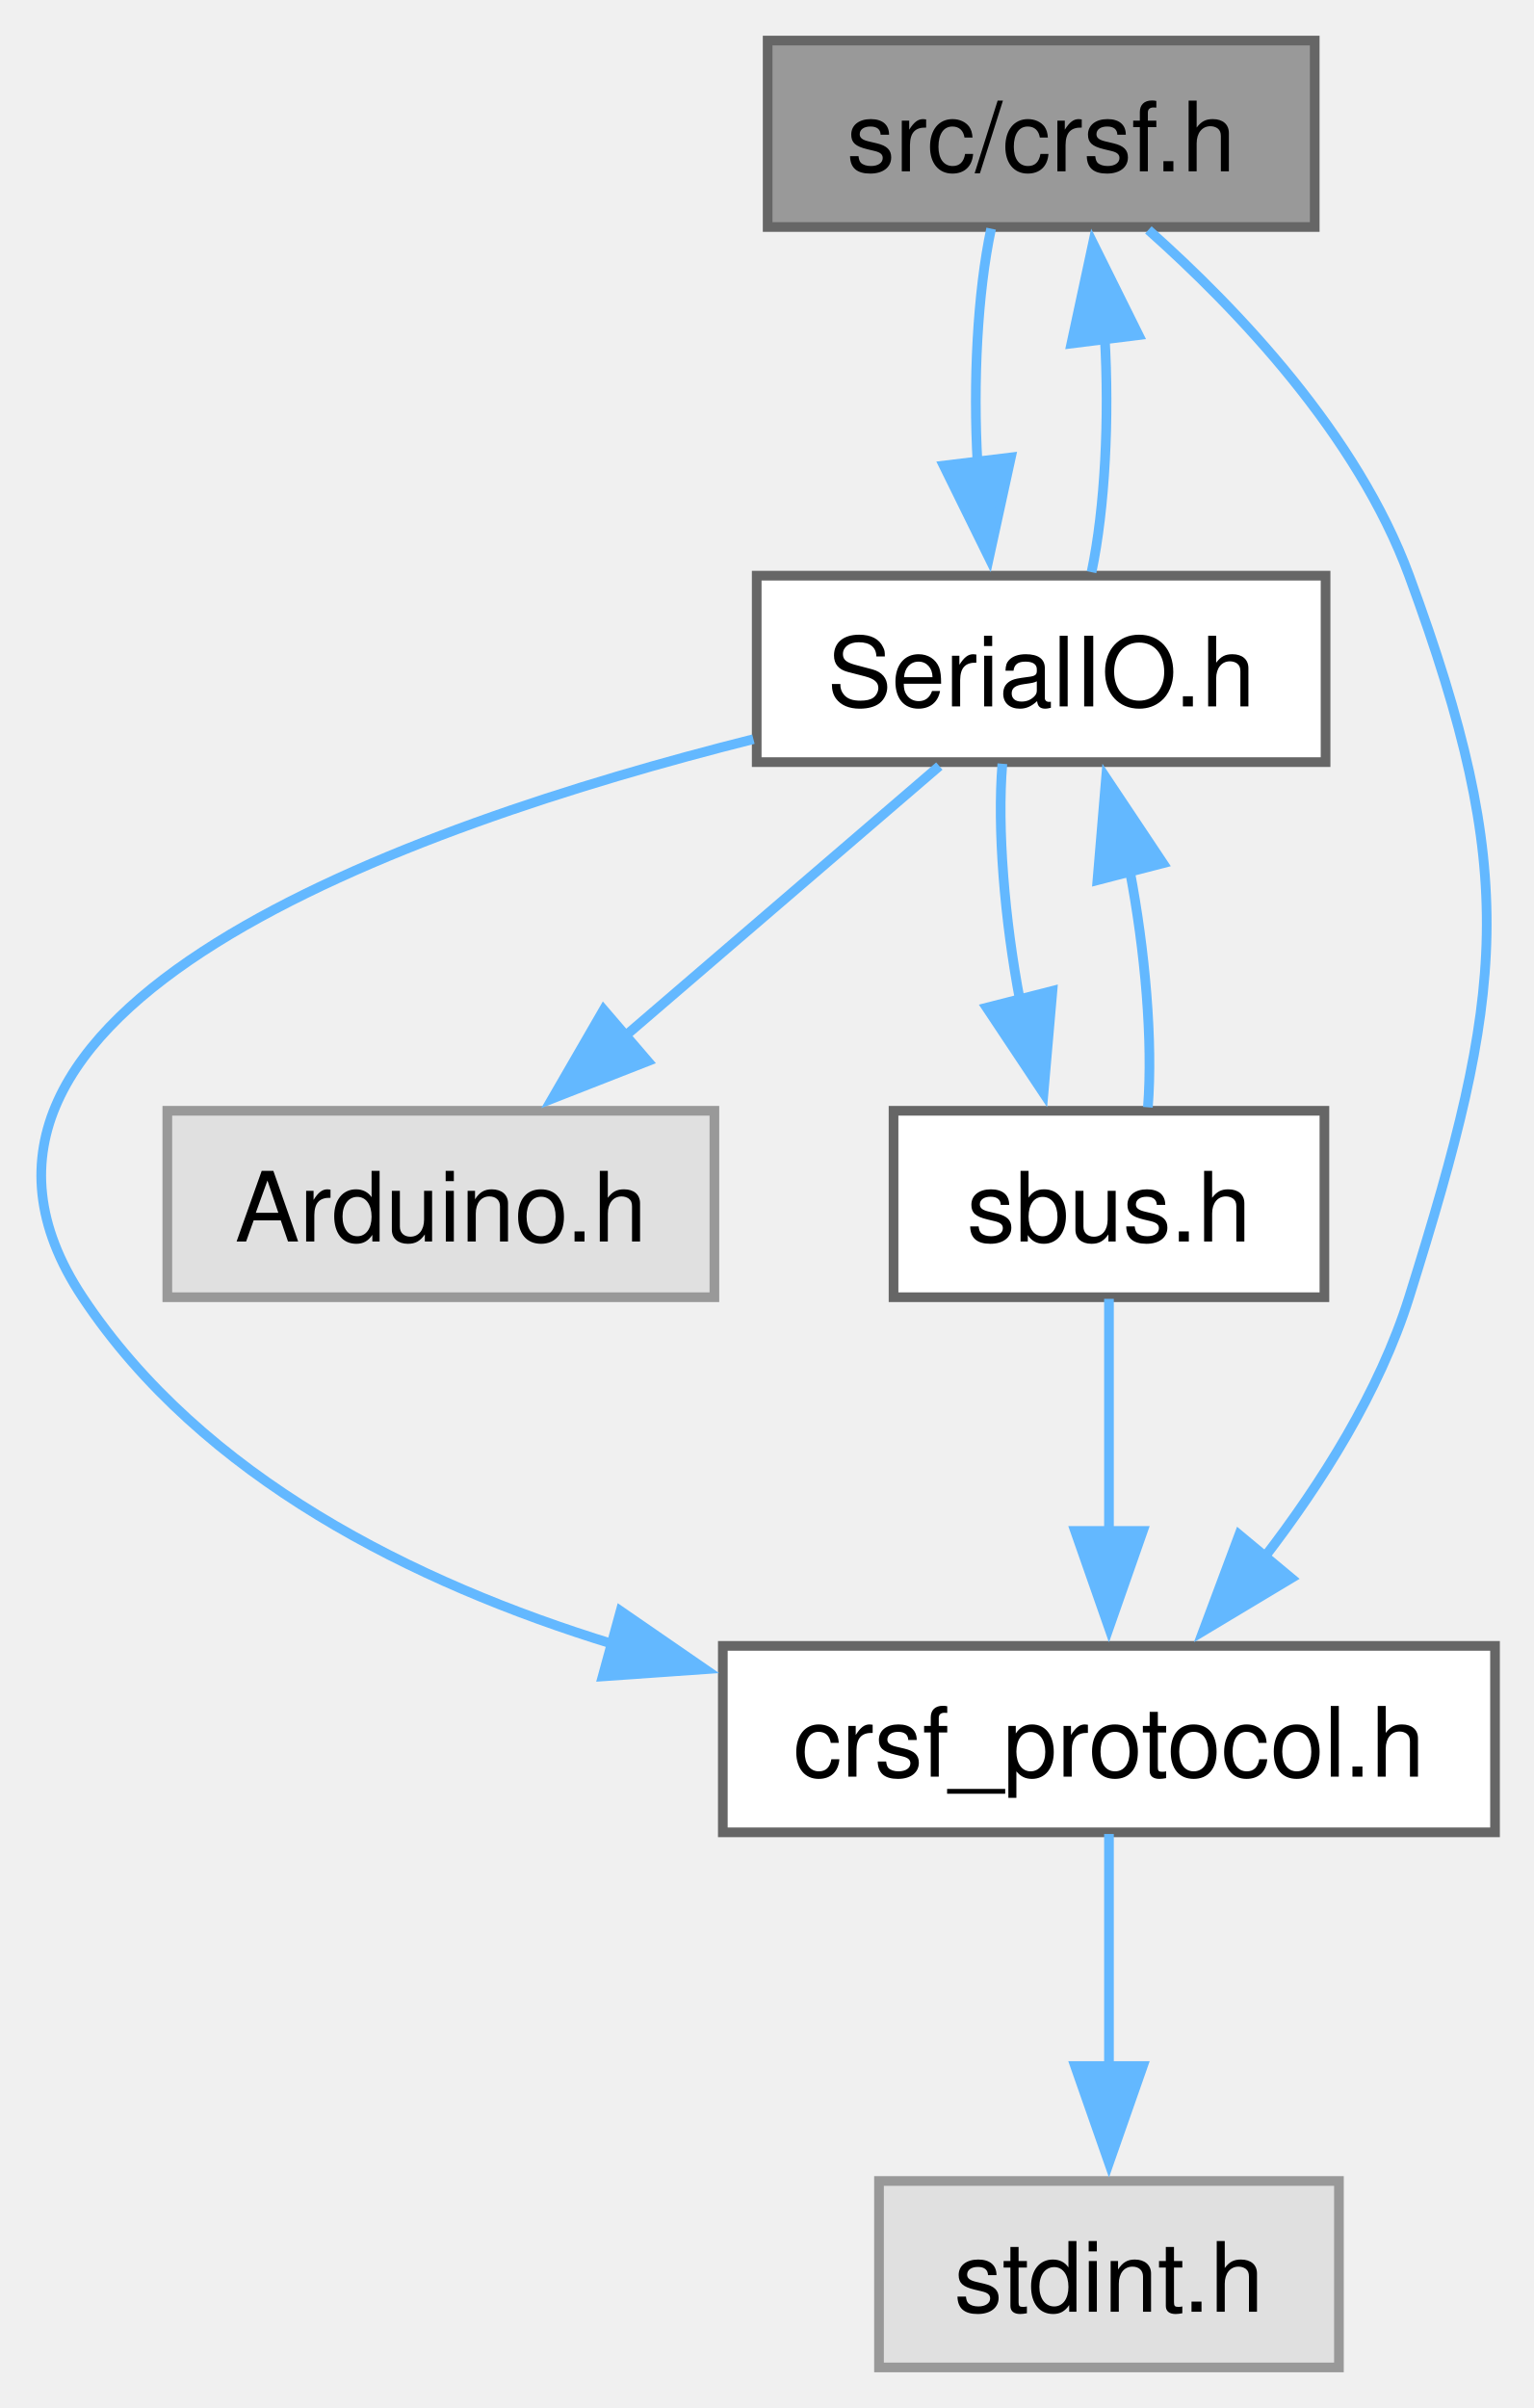
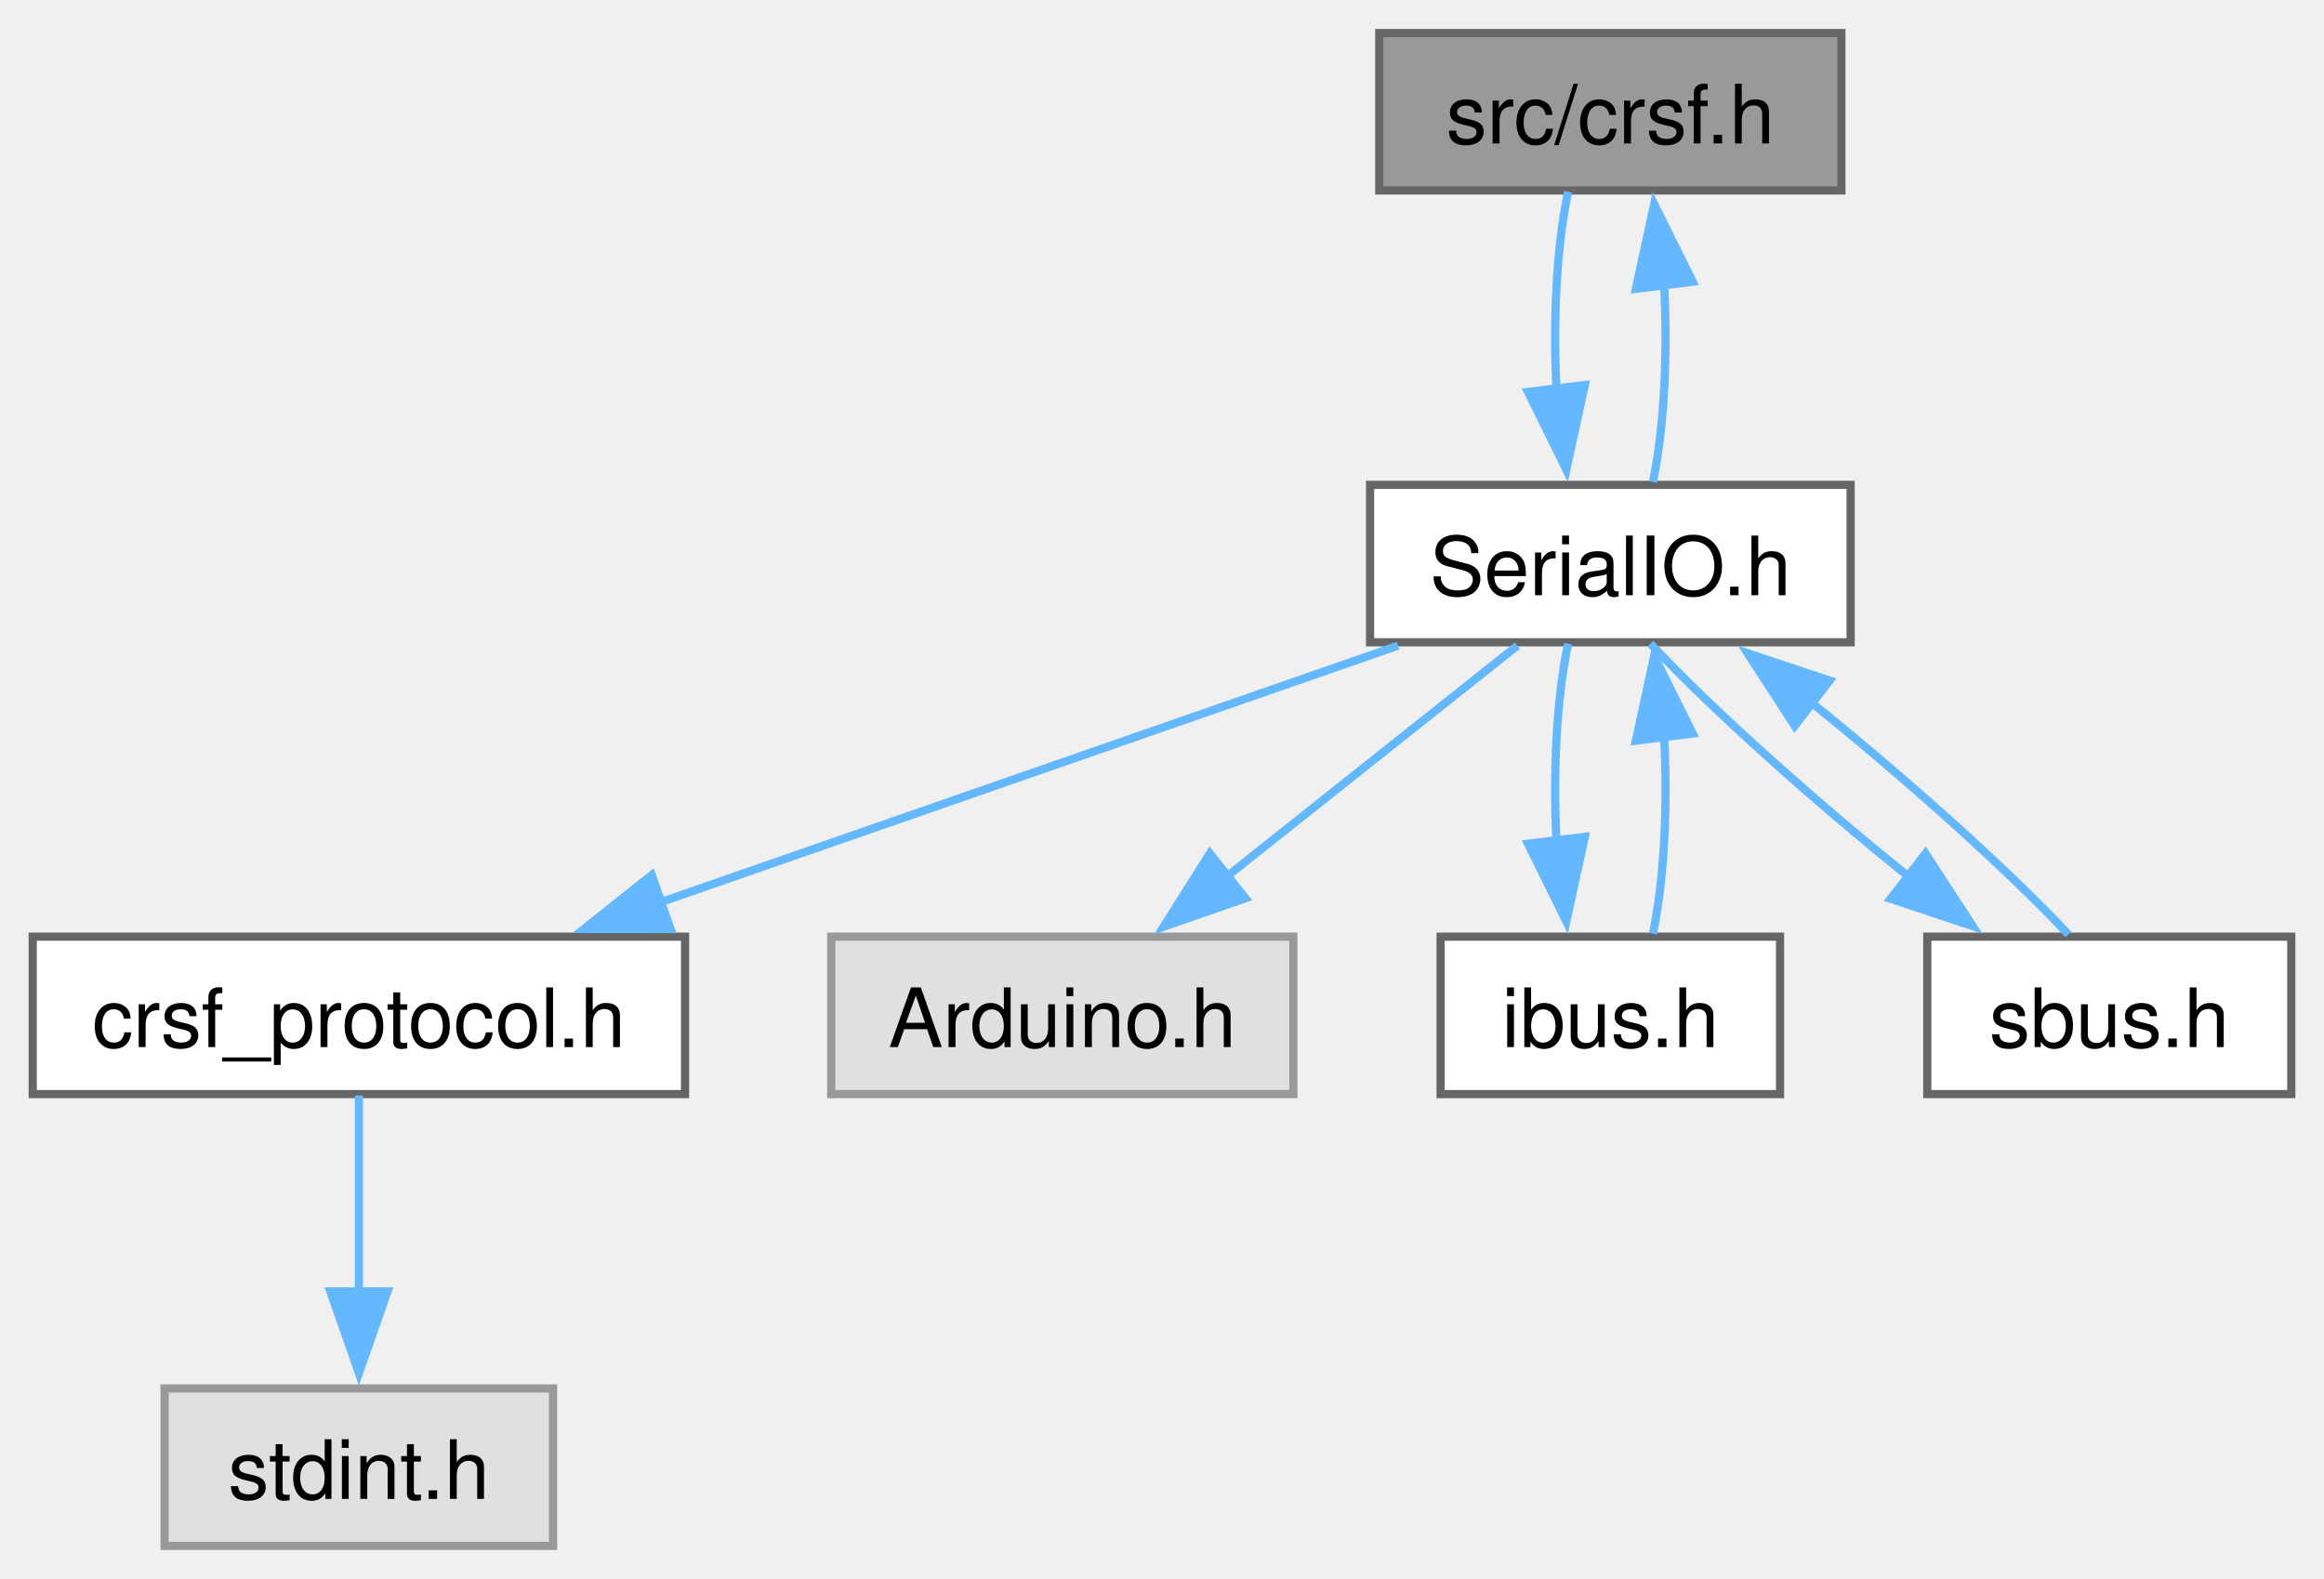
- <svg xmlns="http://www.w3.org/2000/svg" xmlns:xlink="http://www.w3.org/1999/xlink" width="158pt" height="248pt" viewBox="0.00 0.00 158.40 248.25">
-   <g id="graph0" class="graph" transform="scale(1 1) rotate(0) translate(4 244.25)">
+ <svg xmlns="http://www.w3.org/2000/svg" xmlns:xlink="http://www.w3.org/1999/xlink" width="284pt" height="193pt" viewBox="0.00 0.00 284.12 193.00">
+   <g id="graph0" class="graph" transform="scale(1 1) rotate(0) translate(4 189)">
    <g id="Node000001" class="node">
      <g id="a_Node000001">
        <a xlink:title="Header file for the CRSF protocol implementation.">
-           <polygon fill="#999999" stroke="#666666" points="131.78,-240.25 75.28,-240.25 75.28,-221 131.78,-221 131.78,-240.25" />
-           <text text-anchor="middle" x="103.53" y="-226.75" font-family="Helvetica,sans-Serif" font-size="10.00">src/crsf.h</text>
+           <polygon fill="#999999" stroke="#666666" points="221.12,-185 164.62,-185 164.62,-165.75 221.12,-165.75 221.12,-185" />
+           <text text-anchor="middle" x="192.88" y="-171.5" font-family="Helvetica,sans-Serif" font-size="10.00">src/crsf.h</text>
        </a>
      </g>
    </g>
    <g id="Node000002" class="node">
      <g id="a_Node000002">
        <a xlink:href="SerialIO_8h.html" target="_top" xlink:title="Header file for serial input/output (IO) functionality.">
-           <polygon fill="white" stroke="#666666" points="132.9,-185 74.15,-185 74.15,-165.75 132.9,-165.75 132.9,-185" />
-           <text text-anchor="middle" x="103.53" y="-171.5" font-family="Helvetica,sans-Serif" font-size="10.00">SerialIO.h</text>
+           <polygon fill="white" stroke="#666666" points="222.25,-129.75 163.5,-129.75 163.5,-110.5 222.25,-110.5 222.25,-129.75" />
+           <text text-anchor="middle" x="192.88" y="-116.25" font-family="Helvetica,sans-Serif" font-size="10.00">SerialIO.h</text>
        </a>
      </g>
    </g>
    <g id="edge1_Node000001_Node000002" class="edge">
      <g id="a_edge1_Node000001_Node000002">
        <a xlink:title=" ">
-           <path fill="none" stroke="#63b8ff" d="M98.36,-220.83C96.95,-214.24 96.48,-204.96 96.96,-196.57" />
-           <polygon fill="#63b8ff" stroke="#63b8ff" points="100.4,-197.21 98.14,-186.86 93.46,-196.37 100.4,-197.21" />
+           <path fill="none" stroke="#63b8ff" d="M187.71,-165.58C186.3,-158.99 185.83,-149.71 186.3,-141.32" />
+           <polygon fill="#63b8ff" stroke="#63b8ff" points="189.75,-141.96 187.49,-131.61 182.8,-141.12 189.75,-141.96" />
+         </a>
+       </g>
+     </g>
+     <g id="edge5_Node000002_Node000001" class="edge">
+       <g id="a_edge5_Node000002_Node000001">
+         <a xlink:title=" ">
+           <path fill="none" stroke="#63b8ff" d="M198.08,-130.11C199.47,-136.75 199.92,-146.05 199.43,-154.42" />
+           <polygon fill="#63b8ff" stroke="#63b8ff" points="195.99,-153.72 198.23,-164.08 202.94,-154.59 195.99,-153.72" />
        </a>
      </g>
    </g>
    <g id="Node000003" class="node">
      <g id="a_Node000003">
        <a xlink:href="crsf__protocol_8h.html" target="_top" xlink:title="Header file for the CRSF protocol implementation.">
-           <polygon fill="white" stroke="#666666" points="150.4,-74.5 70.65,-74.5 70.65,-55.25 150.4,-55.25 150.4,-74.5" />
-           <text text-anchor="middle" x="110.53" y="-61" font-family="Helvetica,sans-Serif" font-size="10.00">crsf_protocol.h</text>
-         </a>
-       </g>
-     </g>
-     <g id="edge9_Node000001_Node000003" class="edge">
-       <g id="a_edge9_Node000001_Node000003">
-         <a xlink:title=" ">
-           <path fill="none" stroke="#63b8ff" d="M114.6,-220.7C123.79,-212.53 136.19,-199.52 141.53,-185 152.97,-153.93 151.43,-142.1 141.53,-110.5 138.47,-100.75 132.46,-91.27 126.53,-83.57" />
-           <polygon fill="#63b8ff" stroke="#63b8ff" points="129.36,-81.49 120.27,-76.04 123.98,-85.97 129.36,-81.49" />
-         </a>
-       </g>
-     </g>
-     <g id="edge5_Node000002_Node000001" class="edge">
-       <g id="a_edge5_Node000002_Node000001">
-         <a xlink:title=" ">
-           <path fill="none" stroke="#63b8ff" d="M108.73,-185.36C110.13,-192 110.58,-201.3 110.09,-209.67" />
-           <polygon fill="#63b8ff" stroke="#63b8ff" points="106.65,-208.97 108.88,-219.33 113.59,-209.84 106.65,-208.97" />
+           <polygon fill="white" stroke="#666666" points="79.75,-74.5 0,-74.5 0,-55.25 79.75,-55.25 79.75,-74.5" />
+           <text text-anchor="middle" x="39.88" y="-61" font-family="Helvetica,sans-Serif" font-size="10.00">crsf_protocol.h</text>
        </a>
      </g>
    </g>
    <g id="edge2_Node000002_Node000003" class="edge">
      <g id="a_edge2_Node000002_Node000003">
        <a xlink:title=" ">
-           <path fill="none" stroke="#63b8ff" d="M73.81,-168.12C37.96,-159.11 -15.22,-140.23 4.53,-110.5 16.89,-91.89 38.69,-81.02 59.32,-74.68" />
-           <polygon fill="#63b8ff" stroke="#63b8ff" points="60.09,-78.1 68.81,-72.09 58.24,-71.35 60.09,-78.1" />
+           <path fill="none" stroke="#63b8ff" d="M166.92,-110.09C142.08,-101.45 104.38,-88.32 76.49,-78.62" />
+           <polygon fill="#63b8ff" stroke="#63b8ff" points="77.98,-75.43 67.39,-75.45 75.68,-82.04 77.98,-75.43" />
        </a>
      </g>
    </g>
    <g id="Node000005" class="node">
      <g id="a_Node000005">
        <a xlink:title=" ">
-           <polygon fill="#e0e0e0" stroke="#999999" points="69.78,-129.75 13.28,-129.75 13.28,-110.5 69.78,-110.5 69.78,-129.75" />
-           <text text-anchor="middle" x="41.53" y="-116.25" font-family="Helvetica,sans-Serif" font-size="10.00">Arduino.h</text>
+           <polygon fill="#e0e0e0" stroke="#999999" points="154.12,-74.5 97.62,-74.5 97.62,-55.25 154.12,-55.25 154.12,-74.5" />
+           <text text-anchor="middle" x="125.88" y="-61" font-family="Helvetica,sans-Serif" font-size="10.00">Arduino.h</text>
        </a>
      </g>
    </g>
    <g id="edge4_Node000002_Node000005" class="edge">
      <g id="a_edge4_Node000002_Node000005">
        <a xlink:title=" ">
-           <path fill="none" stroke="#63b8ff" d="M93.01,-165.34C84.14,-157.72 71.22,-146.62 60.54,-137.45" />
-           <polygon fill="#63b8ff" stroke="#63b8ff" points="62.9,-134.87 53.04,-131.01 58.34,-140.18 62.9,-134.87" />
+           <path fill="none" stroke="#63b8ff" d="M181.51,-110.09C171.83,-102.4 157.68,-91.15 146.07,-81.93" />
+           <polygon fill="#63b8ff" stroke="#63b8ff" points="148.26,-79.2 138.26,-75.72 143.91,-84.68 148.26,-79.2" />
        </a>
      </g>
    </g>
    <g id="Node000006" class="node">
      <g id="a_Node000006">
-         <a xlink:href="sbus_8h.html" target="_top" xlink:title="Header file for the SBUS protocol implementation.">
-           <polygon fill="white" stroke="#666666" points="132.78,-129.75 88.28,-129.75 88.28,-110.5 132.78,-110.5 132.78,-129.75" />
-           <text text-anchor="middle" x="110.53" y="-116.25" font-family="Helvetica,sans-Serif" font-size="10.00">sbus.h</text>
+         <a xlink:href="ibus_8h.html" target="_top" xlink:title="Header file for the Ibus protocol implementation.">
+           <polygon fill="white" stroke="#666666" points="213.62,-74.5 172.12,-74.5 172.12,-55.25 213.62,-55.25 213.62,-74.5" />
+           <text text-anchor="middle" x="192.88" y="-61" font-family="Helvetica,sans-Serif" font-size="10.00">ibus.h</text>
        </a>
      </g>
    </g>
    <g id="edge6_Node000002_Node000006" class="edge">
      <g id="a_edge6_Node000002_Node000006">
        <a xlink:title=" ">
-           <path fill="none" stroke="#63b8ff" d="M99.52,-165.58C98.97,-158.92 99.74,-149.49 101.36,-141.03" />
-           <polygon fill="#63b8ff" stroke="#63b8ff" points="104.69,-142.13 103.77,-131.58 97.9,-140.4 104.69,-142.13" />
+           <path fill="none" stroke="#63b8ff" d="M187.71,-110.33C186.3,-103.74 185.83,-94.46 186.3,-86.07" />
+           <polygon fill="#63b8ff" stroke="#63b8ff" points="189.75,-86.71 187.49,-76.36 182.8,-85.87 189.75,-86.71" />
+         </a>
+       </g>
+     </g>
+     <g id="Node000007" class="node">
+       <g id="a_Node000007">
+         <a xlink:href="sbus_8h.html" target="_top" xlink:title="Header file for the SBUS protocol implementation.">
+           <polygon fill="white" stroke="#666666" points="276.12,-74.5 231.62,-74.5 231.62,-55.25 276.12,-55.25 276.12,-74.5" />
+           <text text-anchor="middle" x="253.88" y="-61" font-family="Helvetica,sans-Serif" font-size="10.00">sbus.h</text>
+         </a>
+       </g>
+     </g>
+     <g id="edge8_Node000002_Node000007" class="edge">
+       <g id="a_edge8_Node000002_Node000007">
+         <a xlink:title=" ">
+           <path fill="none" stroke="#63b8ff" d="M197.78,-110.33C204.99,-102.59 217.76,-91.14 229.4,-81.79" />
+           <polygon fill="#63b8ff" stroke="#63b8ff" points="231.4,-84.67 237.18,-75.78 227.13,-79.13 231.4,-84.67" />
        </a>
      </g>
    </g>
    <g id="Node000004" class="node">
      <g id="a_Node000004">
        <a xlink:title=" ">
-           <polygon fill="#e0e0e0" stroke="#999999" points="134.28,-19.25 86.78,-19.25 86.78,0 134.28,0 134.28,-19.25" />
-           <text text-anchor="middle" x="110.53" y="-5.75" font-family="Helvetica,sans-Serif" font-size="10.00">stdint.h</text>
+           <polygon fill="#e0e0e0" stroke="#999999" points="63.62,-19.25 16.12,-19.25 16.12,0 63.62,0 63.62,-19.25" />
+           <text text-anchor="middle" x="39.88" y="-5.75" font-family="Helvetica,sans-Serif" font-size="10.00">stdint.h</text>
        </a>
      </g>
    </g>
    <g id="edge3_Node000003_Node000004" class="edge">
      <g id="a_edge3_Node000003_Node000004">
        <a xlink:title=" ">
-           <path fill="none" stroke="#63b8ff" d="M110.53,-55.08C110.53,-48.57 110.53,-39.42 110.53,-31.12" />
-           <polygon fill="#63b8ff" stroke="#63b8ff" points="114.03,-31.12 110.53,-21.12 107.03,-31.12 114.03,-31.12" />
+           <path fill="none" stroke="#63b8ff" d="M39.88,-55.08C39.88,-48.57 39.88,-39.42 39.88,-31.12" />
+           <polygon fill="#63b8ff" stroke="#63b8ff" points="43.38,-31.12 39.88,-21.12 36.38,-31.12 43.38,-31.12" />
        </a>
      </g>
    </g>
    <g id="edge7_Node000006_Node000002" class="edge">
      <g id="a_edge7_Node000006_Node000002">
        <a xlink:title=" ">
-           <path fill="none" stroke="#63b8ff" d="M114.55,-130.11C115.08,-136.83 114.28,-146.27 112.65,-154.71" />
-           <polygon fill="#63b8ff" stroke="#63b8ff" points="109.34,-153.56 110.23,-164.12 116.11,-155.31 109.34,-153.56" />
+           <path fill="none" stroke="#63b8ff" d="M198.08,-74.86C199.47,-81.5 199.92,-90.8 199.43,-99.17" />
+           <polygon fill="#63b8ff" stroke="#63b8ff" points="195.99,-98.47 198.23,-108.83 202.94,-99.34 195.99,-98.47" />
        </a>
      </g>
    </g>
-     <g id="edge8_Node000006_Node000003" class="edge">
-       <g id="a_edge8_Node000006_Node000003">
+     <g id="edge9_Node000007_Node000002" class="edge">
+       <g id="a_edge9_Node000007_Node000002">
        <a xlink:title=" ">
-           <path fill="none" stroke="#63b8ff" d="M110.53,-110.33C110.53,-103.82 110.53,-94.67 110.53,-86.37" />
-           <polygon fill="#63b8ff" stroke="#63b8ff" points="114.03,-86.37 110.53,-76.37 107.03,-86.37 114.03,-86.37" />
+           <path fill="none" stroke="#63b8ff" d="M248.87,-74.77C241.65,-82.51 228.95,-93.89 217.37,-103.19" />
+           <polygon fill="#63b8ff" stroke="#63b8ff" points="215.41,-100.28 209.64,-109.17 219.69,-105.82 215.41,-100.28" />
        </a>
      </g>
    </g>
  </g>
</svg>
